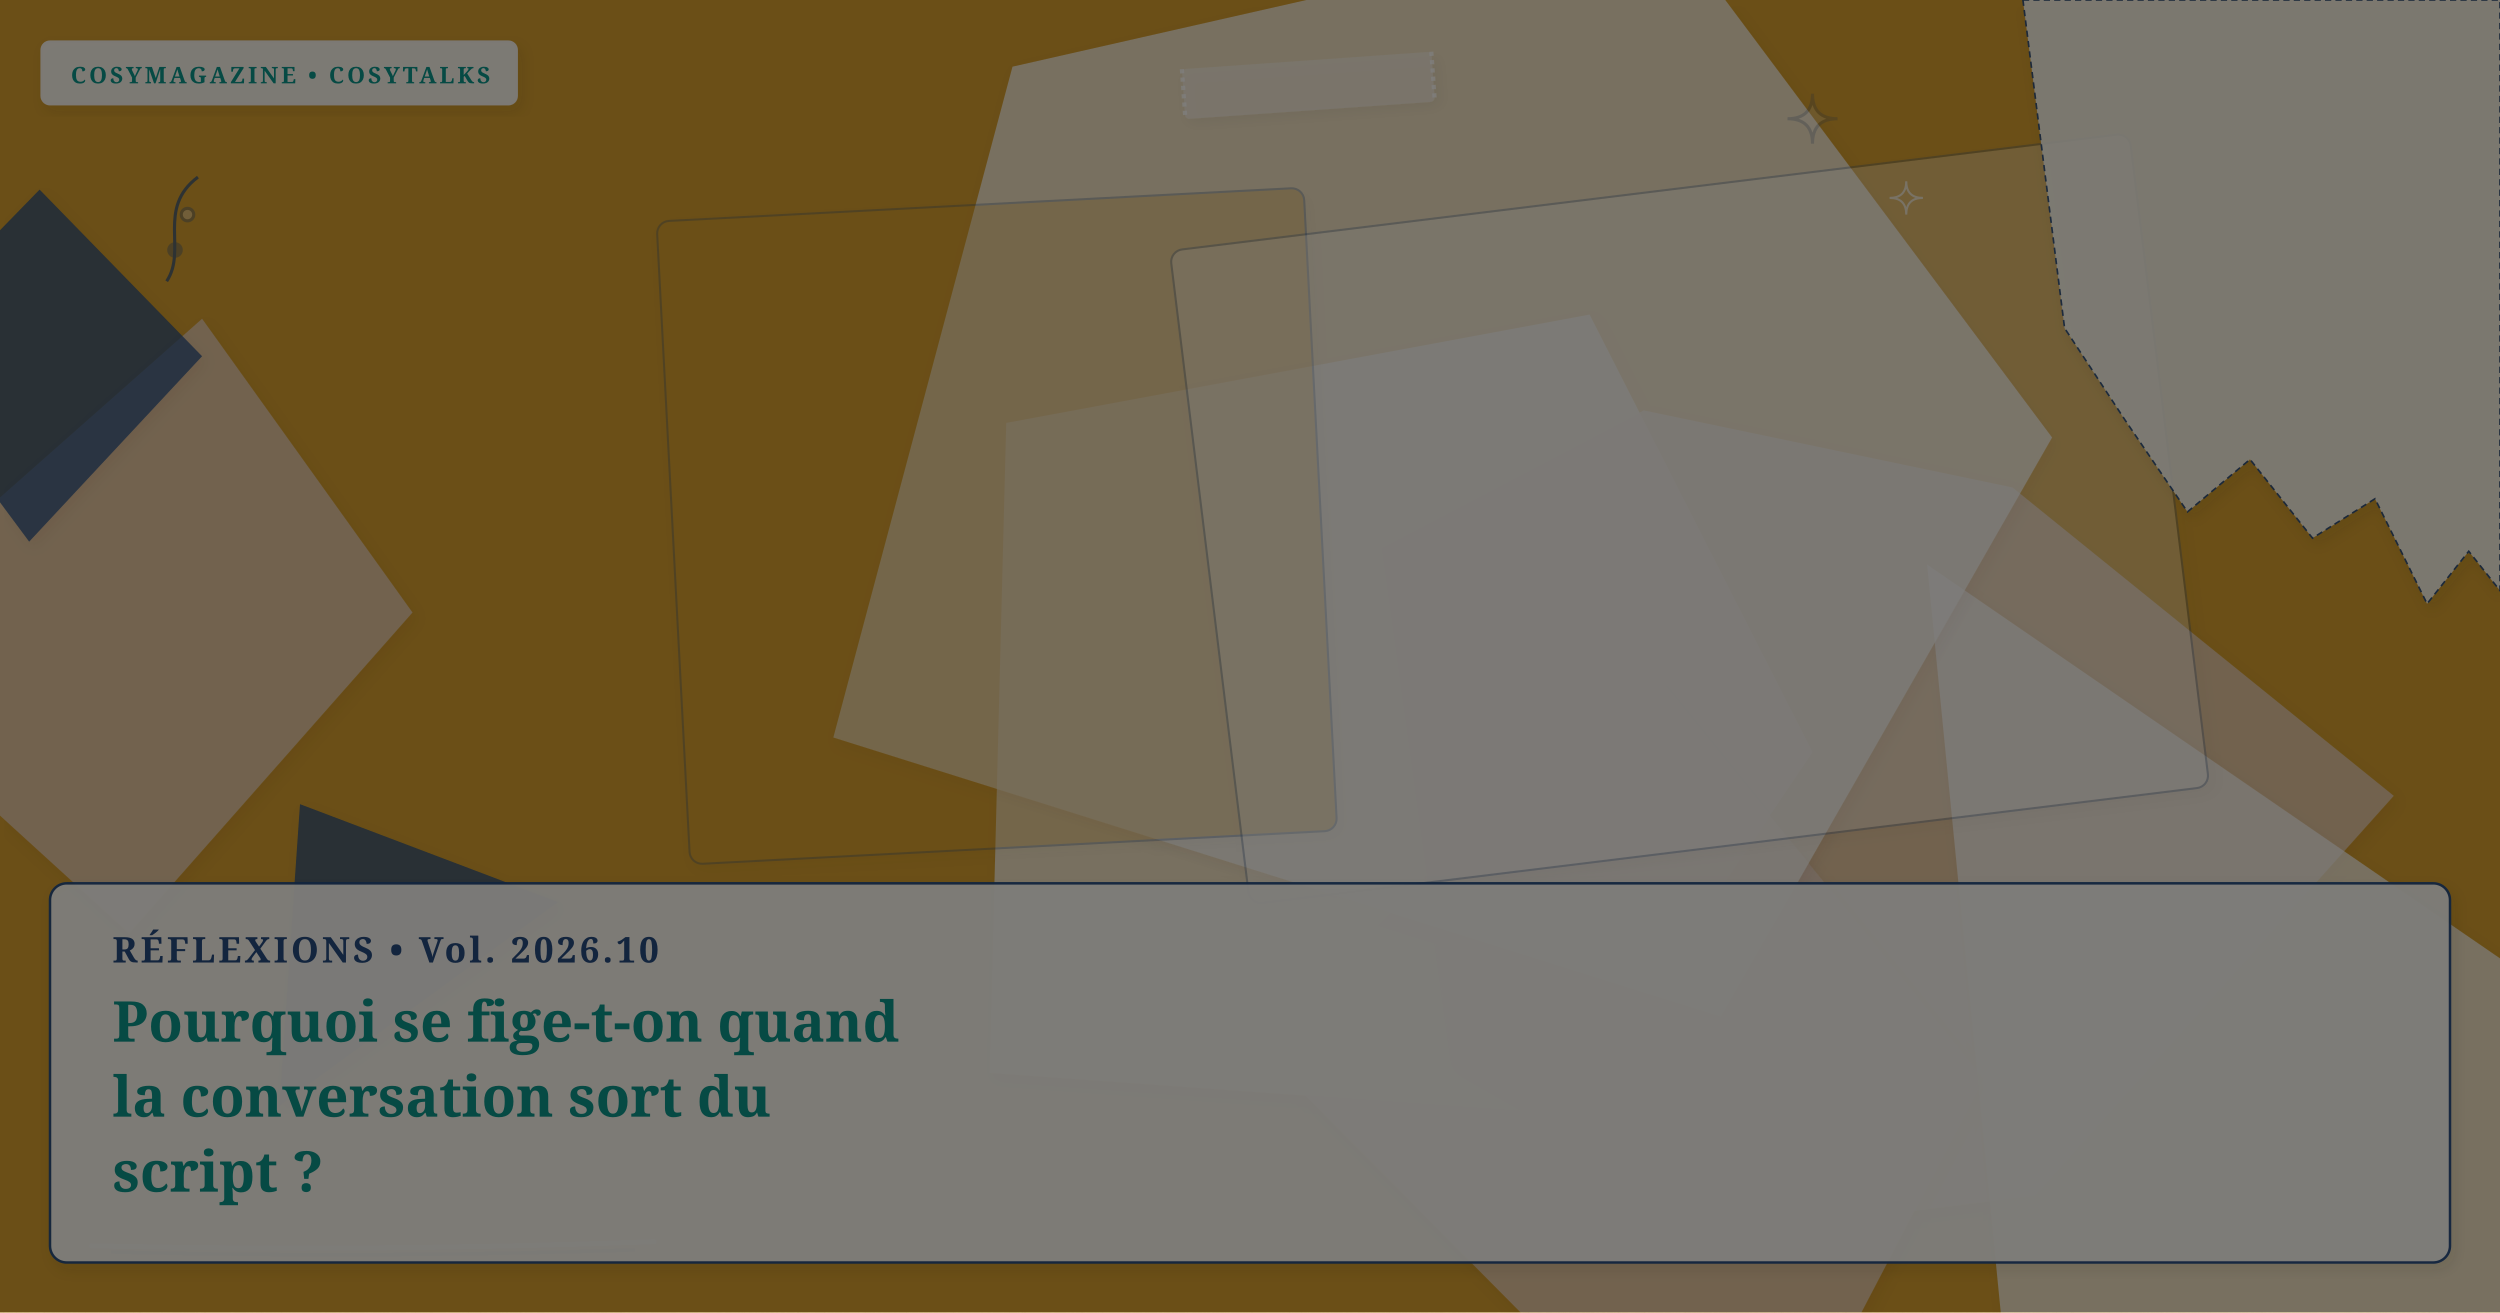
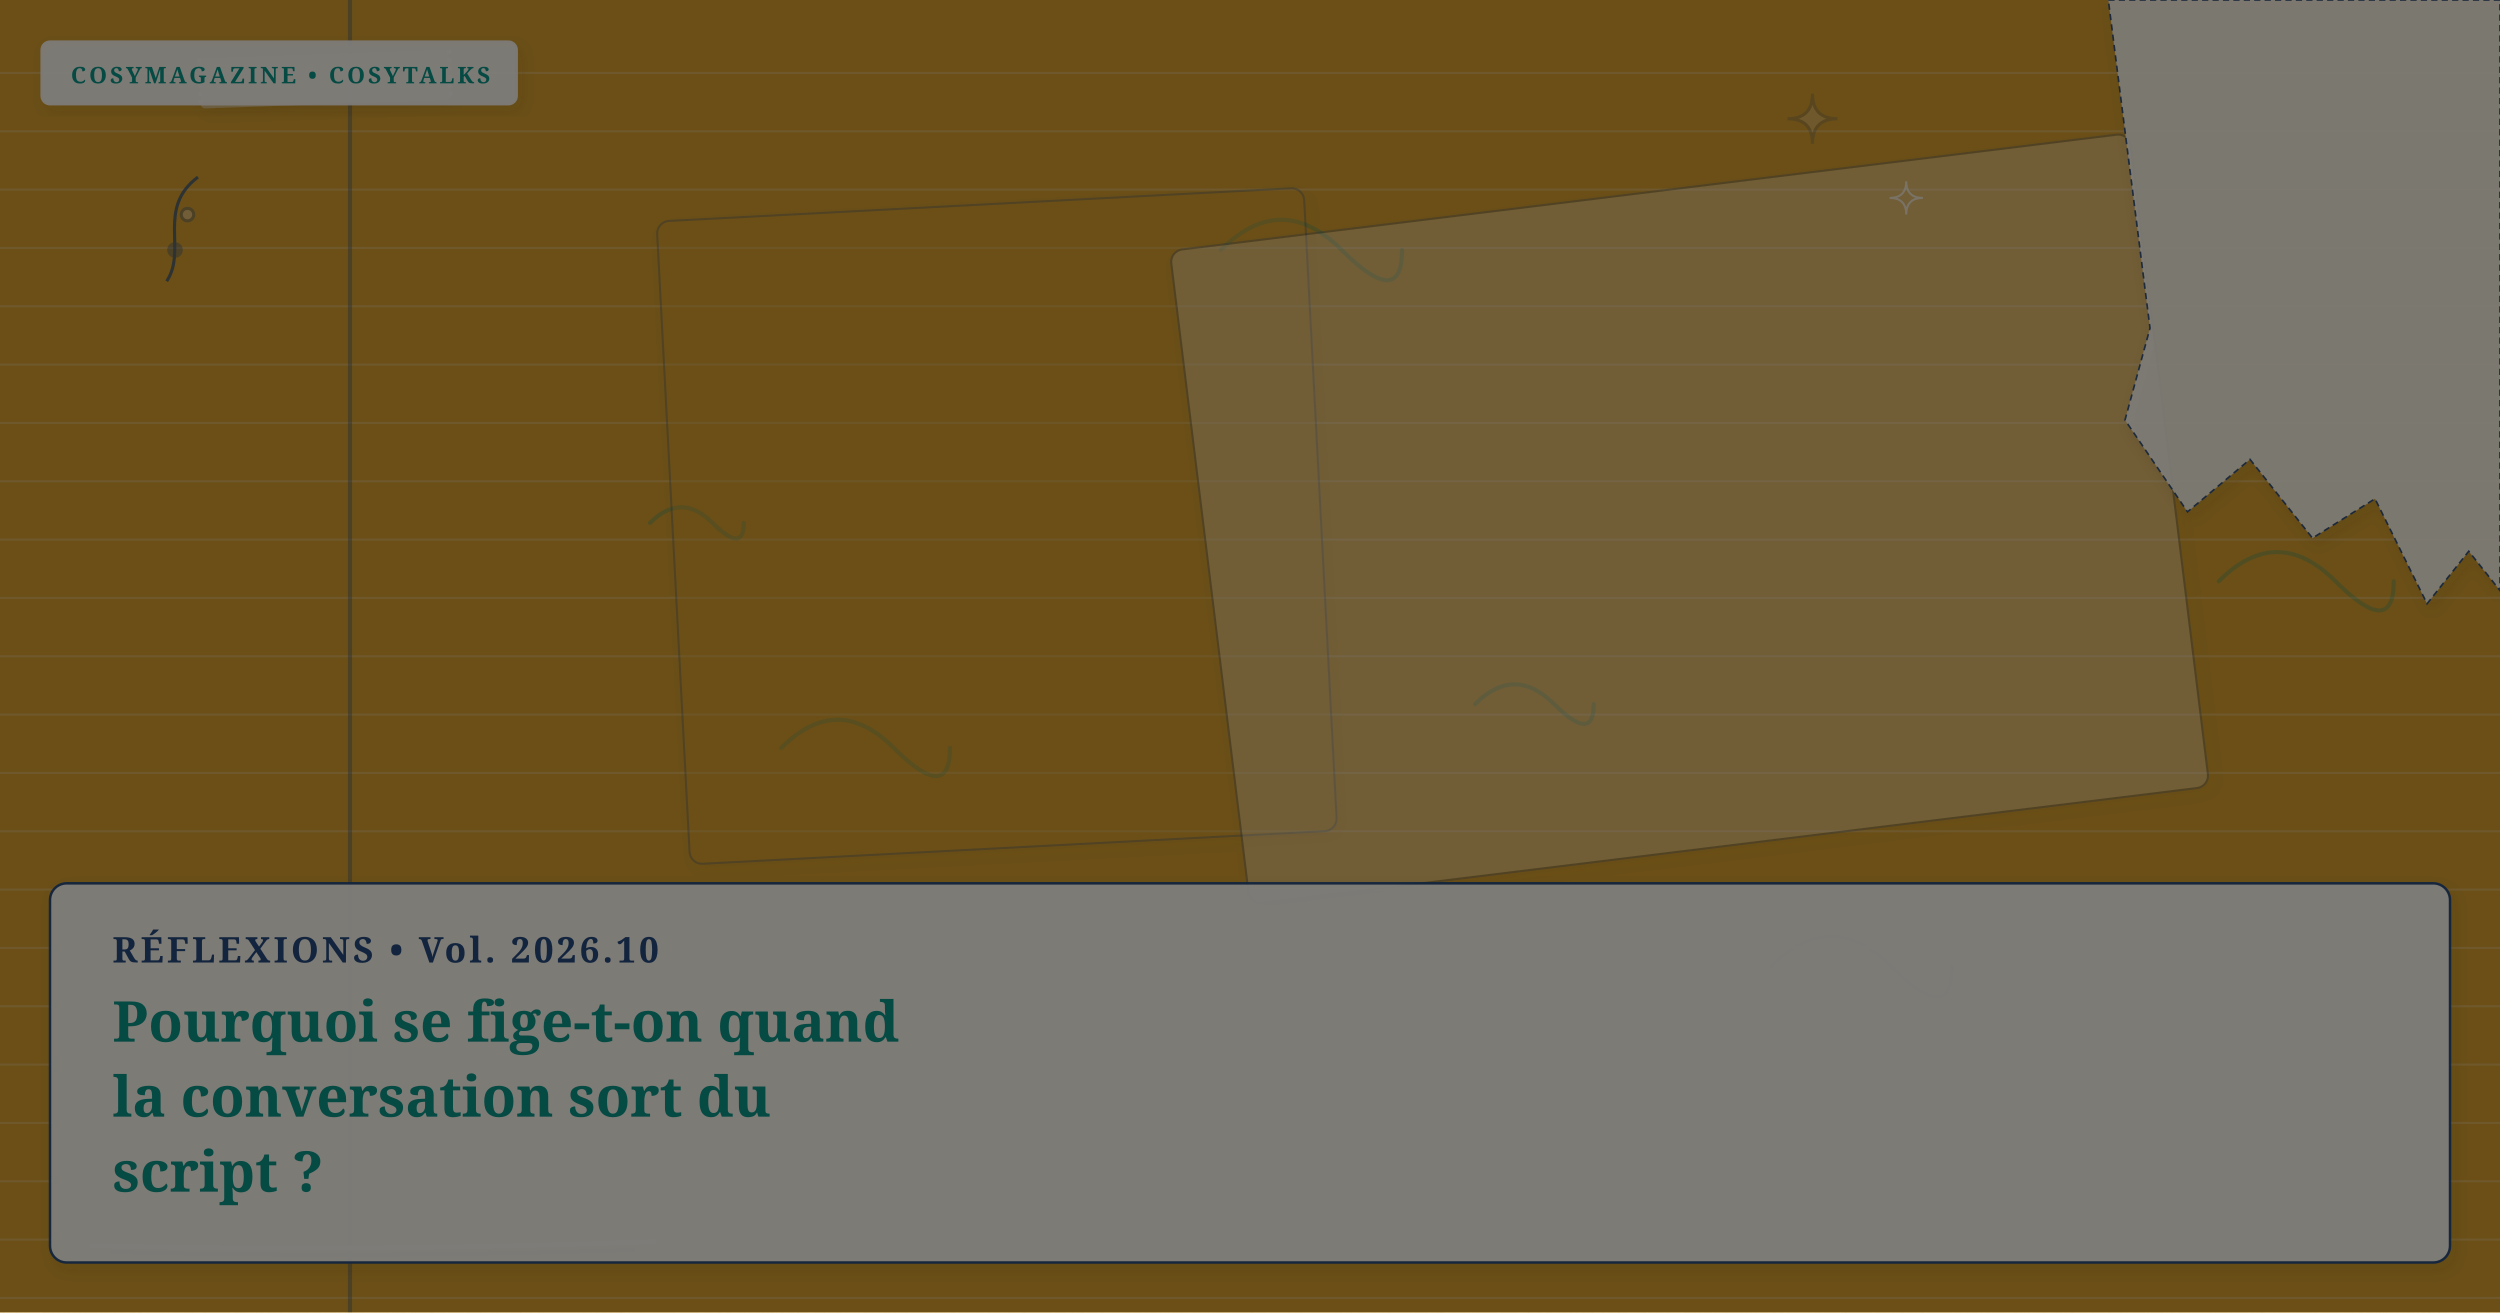
<svg xmlns="http://www.w3.org/2000/svg" viewBox="0 0 1200 630" width="100%" height="100%" preserveAspectRatio="xMidYMid slice" class="cosy-cover-art" data-motif="notebook-handwritten" data-seed="off-script-mindset" data-lang="fr">
  <defs>
    <filter id="soft-shadow" x="-20%" y="-20%" width="140%" height="140%">
      <feDropShadow dx="2" dy="3" stdDeviation="3" flood-color="#3C281E" flood-opacity="0.10" />
    </filter>
    <filter id="paper-grain" x="0%" y="0%" width="100%" height="100%">
      <feTurbulence type="fractalNoise" baseFrequency="0.65" numOctaves="3" result="noise" />
      <feColorMatrix type="saturate" values="0" />
      <feComponentTransfer>
        <feFuncA type="linear" slope="0.05" />
      </feComponentTransfer>
      <feBlend mode="multiply" in="SourceGraphic" result="blend" />
    </filter>
  </defs>
  <style>
        @media (prefers-reduced-motion: reduce) {
          .cosy-cover-art * { animation: none !important; transition: none !important; }
        }
      </style>
  <rect width="1200" height="630" fill="#d69e2e" />
-   <polygon points="870,361 753,535 475,515 483,203 763,151" fill="#faf7f2" opacity="0.75" style="filter: drop-shadow(2px 3px 3px rgba(60,40,30,0.08));" />
-   <polygon points="268,433 134,531 144,386" fill="#274B7D" opacity="0.75" style="filter: drop-shadow(2px 3px 3px rgba(60,40,30,0.08));" />
-   <polygon points="1149,382 977,574 839,591 697,510 663,263 789,197 966,234" fill="#E8D2C2" opacity="0.75" style="filter: drop-shadow(2px 3px 3px rgba(60,40,30,0.08));" />
-   <polygon points="1424,614 985,880 925,271" fill="#faf7f2" opacity="0.75" style="filter: drop-shadow(2px 3px 3px rgba(60,40,30,0.08));" />
-   <polygon points="198,294 62,448 -85,314 97,153" fill="#E8D2C2" opacity="0.75" style="filter: drop-shadow(2px 3px 3px rgba(60,40,30,0.08));" />
-   <polygon points="952,518 837,738 600,499 795,324" fill="#E8D2C2" opacity="0.75" style="filter: drop-shadow(2px 3px 3px rgba(60,40,30,0.08));" />
-   <polygon points="985,210 826,488 400,354 486,32 799,-39" fill="#faf7f2" opacity="0.75" style="filter: drop-shadow(2px 3px 3px rgba(60,40,30,0.08));" />
-   <polygon points="97,171 14,260 -55,167 19,91" fill="#274B7D" opacity="0.75" style="filter: drop-shadow(2px 3px 3px rgba(60,40,30,0.08));" />
+   <line x1="0" y1="35" x2="1200" y2="35" stroke="#faf7f2" stroke-width="1" opacity="0.22" />
+   <line x1="0" y1="63" x2="1200" y2="63" stroke="#faf7f2" stroke-width="1" opacity="0.22" />
+   <line x1="0" y1="91" x2="1200" y2="91" stroke="#faf7f2" stroke-width="1" opacity="0.22" />
+   <line x1="0" y1="119" x2="1200" y2="119" stroke="#faf7f2" stroke-width="1" opacity="0.22" />
+   <line x1="0" y1="147" x2="1200" y2="147" stroke="#faf7f2" stroke-width="1" opacity="0.22" />
+   <line x1="0" y1="175" x2="1200" y2="175" stroke="#faf7f2" stroke-width="1" opacity="0.22" />
+   <line x1="0" y1="203" x2="1200" y2="203" stroke="#faf7f2" stroke-width="1" opacity="0.22" />
+   <line x1="0" y1="231" x2="1200" y2="231" stroke="#faf7f2" stroke-width="1" opacity="0.22" />
+   <line x1="0" y1="259" x2="1200" y2="259" stroke="#faf7f2" stroke-width="1" opacity="0.22" />
+   <line x1="0" y1="287" x2="1200" y2="287" stroke="#faf7f2" stroke-width="1" opacity="0.22" />
+   <line x1="0" y1="315" x2="1200" y2="315" stroke="#faf7f2" stroke-width="1" opacity="0.22" />
+   <line x1="0" y1="343" x2="1200" y2="343" stroke="#faf7f2" stroke-width="1" opacity="0.22" />
+   <line x1="0" y1="371" x2="1200" y2="371" stroke="#faf7f2" stroke-width="1" opacity="0.22" />
+   <line x1="0" y1="399" x2="1200" y2="399" stroke="#faf7f2" stroke-width="1" opacity="0.22" />
+   <line x1="0" y1="427" x2="1200" y2="427" stroke="#faf7f2" stroke-width="1" opacity="0.22" />
+   <line x1="0" y1="455" x2="1200" y2="455" stroke="#faf7f2" stroke-width="1" opacity="0.22" />
+   <line x1="0" y1="483" x2="1200" y2="483" stroke="#faf7f2" stroke-width="1" opacity="0.22" />
+   <line x1="0" y1="511" x2="1200" y2="511" stroke="#faf7f2" stroke-width="1" opacity="0.22" />
+   <line x1="0" y1="539" x2="1200" y2="539" stroke="#faf7f2" stroke-width="1" opacity="0.22" />
+   <line x1="0" y1="567" x2="1200" y2="567" stroke="#faf7f2" stroke-width="1" opacity="0.22" />
+   <line x1="0" y1="595" x2="1200" y2="595" stroke="#faf7f2" stroke-width="1" opacity="0.22" />
+   <line x1="0" y1="623" x2="1200" y2="623" stroke="#faf7f2" stroke-width="1" opacity="0.22" />
+   <line x1="168" y1="0" x2="168" y2="630" stroke="#274B7D" stroke-width="2" opacity="0.35" />
+   <path d="M 375 359 Q 402 332 429 359 T 456 359" fill="none" stroke="#0d9488" stroke-width="2" stroke-linecap="round" opacity="0.25" />
+   <path d="M 708 338 Q 727 319 746 338 T 765 338" fill="none" stroke="#0d9488" stroke-width="2" stroke-linecap="round" opacity="0.25" />
+   <path d="M 312 251 Q 327 236 342 251 T 357 251" fill="none" stroke="#0d9488" stroke-width="2" stroke-linecap="round" opacity="0.25" />
+   <path d="M 850 464 Q 879 435 908 464 T 937 464" fill="none" stroke="#0d9488" stroke-width="2" stroke-linecap="round" opacity="0.25" />
+   <path d="M 1065 279 Q 1093 251 1121 279 T 1149 279" fill="none" stroke="#0d9488" stroke-width="2" stroke-linecap="round" opacity="0.25" />
+   <path d="M 586 120 Q 615 91 644 120 T 673 120" fill="none" stroke="#0d9488" stroke-width="2" stroke-linecap="round" opacity="0.25" />
  <g transform="rotate(-3 478.5 252.5)">
    <rect x="323" y="98" width="311" height="309" rx="6" fill="#d69e2e" opacity="0.3" stroke="#274B7D" stroke-width="1" filter="url(#soft-shadow)" />
  </g>
  <g transform="rotate(-7 811 249)">
    <rect x="579" y="91" width="464" height="316" rx="6" fill="#FFFFFF" opacity="0.3" stroke="#274B7D" stroke-width="1" filter="url(#soft-shadow)" />
  </g>
  <g class="cover-torn-paper" filter="url(#soft-shadow)">
-     <polygon points="971,0 1200,0 1200,283.5 1185,264.6 1165,289.8 1140,239.4 1110,258.3 1080,220.5 1050,245.7 1020,201.6 991,157.5 971,0" fill="#FCF9F2" opacity="0.9" stroke="#274B7D" stroke-width="0.8" stroke-dasharray="3 2" />
+     <polygon points="1012,0 1200,0 1200,283.5 1185,264.6 1165,289.8 1140,239.4 1110,258.3 1080,220.5 1050,245.7 1020,201.6 1032,157.5 1012,0" fill="#FCF9F2" opacity="0.9" stroke="#274B7D" stroke-width="0.8" stroke-dasharray="3 2" />
  </g>
-   <g transform="rotate(-4 628 41)" filter="url(#soft-shadow)">
-     <rect x="568" y="29" width="120" height="24" rx="2" fill="#faf7f2" opacity="0.45" />
-     <line x1="568" y1="29" x2="568" y2="53" stroke="#FFFFFF" stroke-width="2" stroke-dasharray="2 2" opacity="0.7" />
-     <line x1="688" y1="29" x2="688" y2="53" stroke="#FFFFFF" stroke-width="2" stroke-dasharray="2 2" opacity="0.7" />
+   <g transform="rotate(-2 156 38)" filter="url(#soft-shadow)">
+     <rect x="96" y="26" width="120" height="24" rx="2" fill="#faf7f2" opacity="0.45" />
+     <line x1="96" y1="26" x2="96" y2="50" stroke="#FFFFFF" stroke-width="2" stroke-dasharray="2 2" opacity="0.7" />
+     <line x1="216" y1="26" x2="216" y2="50" stroke="#FFFFFF" stroke-width="2" stroke-dasharray="2 2" opacity="0.7" />
  </g>
  <g class="cover-tiny-doodles" stroke="#274B7D" stroke-width="1.5" fill="none" opacity="0.7">
    <path d="M 870 45 Q 870 57 882 57 Q 870 57 870 69 Q 870 57 858 57 Q 870 57 870 45 Z" fill="#faf7f2" opacity="0.3" />
    <path d="M 915 87 Q 915 95 923 95 Q 915 95 915 103 Q 915 95 907 95 Q 915 95 915 87 Z" stroke="#faf7f2" stroke-width="1" />
    <path d="M 80 135 C 90 120, 75 100, 95 85" />
    <circle cx="84" cy="120" r="3" fill="#274B7D" opacity="0.5" />
    <circle cx="90" cy="103" r="3" fill="#faf7f2" opacity="0.5" />
  </g>
  <g class="cover-sketchy-underline">
    <path d="M 44 598 Q 179 601 314 596" stroke="#faf7f2" stroke-width="2.5" stroke-linecap="round" fill="none" opacity="0.75" />
    <path d="M 54 601 Q 179 604 304 600" stroke="#274B7D" stroke-width="1.5" stroke-linecap="round" fill="none" opacity="0.5" />
  </g>
  <g class="cover-masthead-label" filter="url(#soft-shadow)">
    <rect x="20" y="20" width="228" height="30" rx="4" fill="#FCF9F2" opacity="0.95" stroke="#faf7f2" stroke-width="1.2" />
    <text x="34" y="40" fill="#0d9488" font-family="Fraunces, 'Lora', Georgia, serif" font-size="11" font-weight="bold" letter-spacing="1.4">COSYMAGAZINE • COSYTALKS</text>
  </g>
  <g class="cover-text-overlay" filter="url(#soft-shadow)">
    <rect class="cover-overlay-box" x="24" y="424" width="1152" height="182" rx="8" fill="#FCF9F2" opacity="0.96" stroke="#274B7D" stroke-width="1.2" />
    <text x="54" y="462" fill="#274B7D" font-family="Fraunces, 'Lora', Georgia, serif" font-size="17" font-weight="bold" letter-spacing="1.5">RÉFLEXIONS • Vol. 2026.10</text>
    <text x="54" y="500" fill="#0d9488" font-family="Fraunces, 'Lora', Georgia, serif" font-size="27" font-weight="bold">Pourquoi se fige-t-on quand</text>
    <text x="54" y="536" fill="#0d9488" font-family="Fraunces, 'Lora', Georgia, serif" font-size="27" font-weight="bold">la conversation sort du</text>
    <text x="54" y="572" fill="#0d9488" font-family="Fraunces, 'Lora', Georgia, serif" font-size="27" font-weight="bold">script ?</text>
  </g>
  <rect width="1200" height="630" filter="url(#paper-grain)" opacity="0.5" pointer-events="none" />
</svg>
